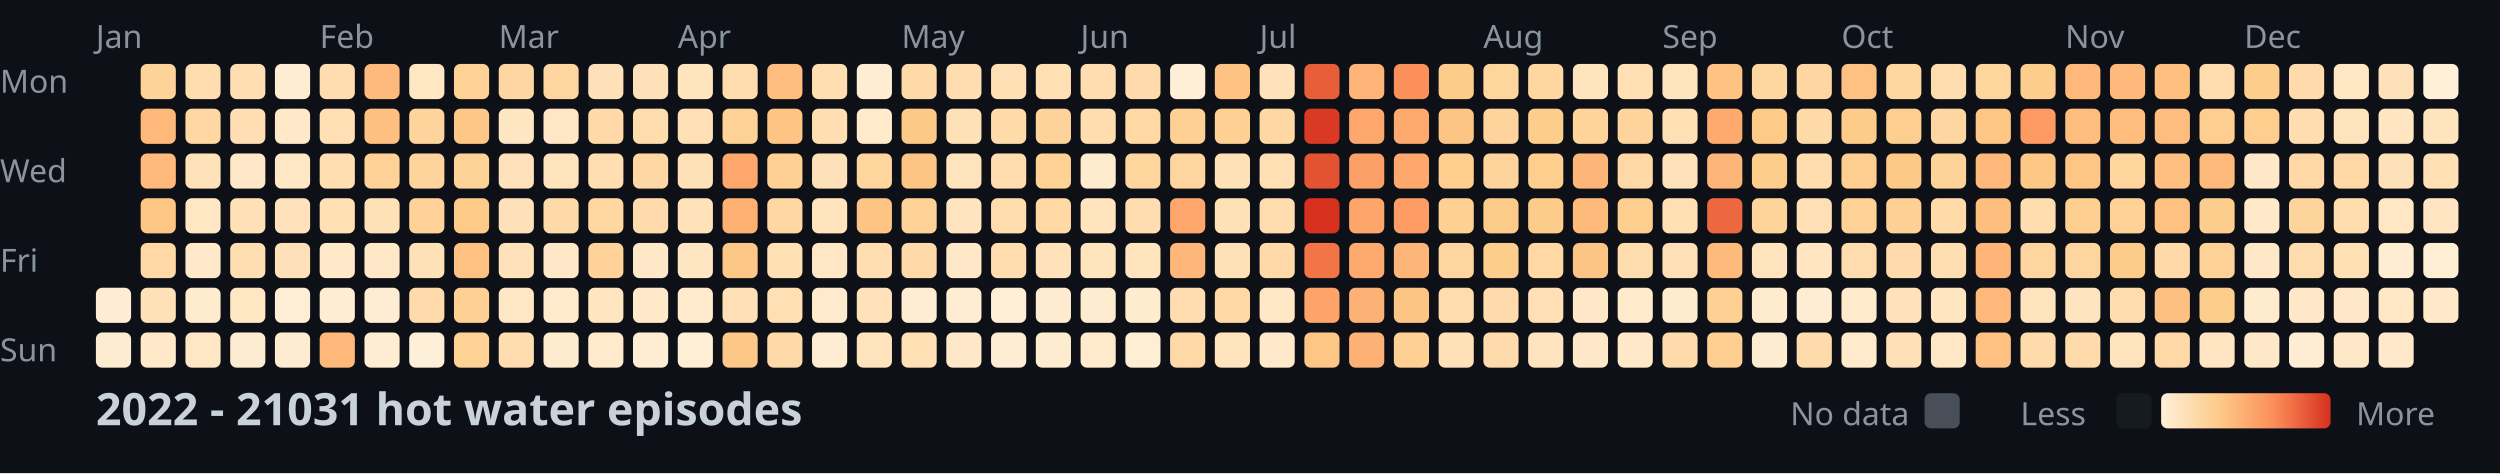
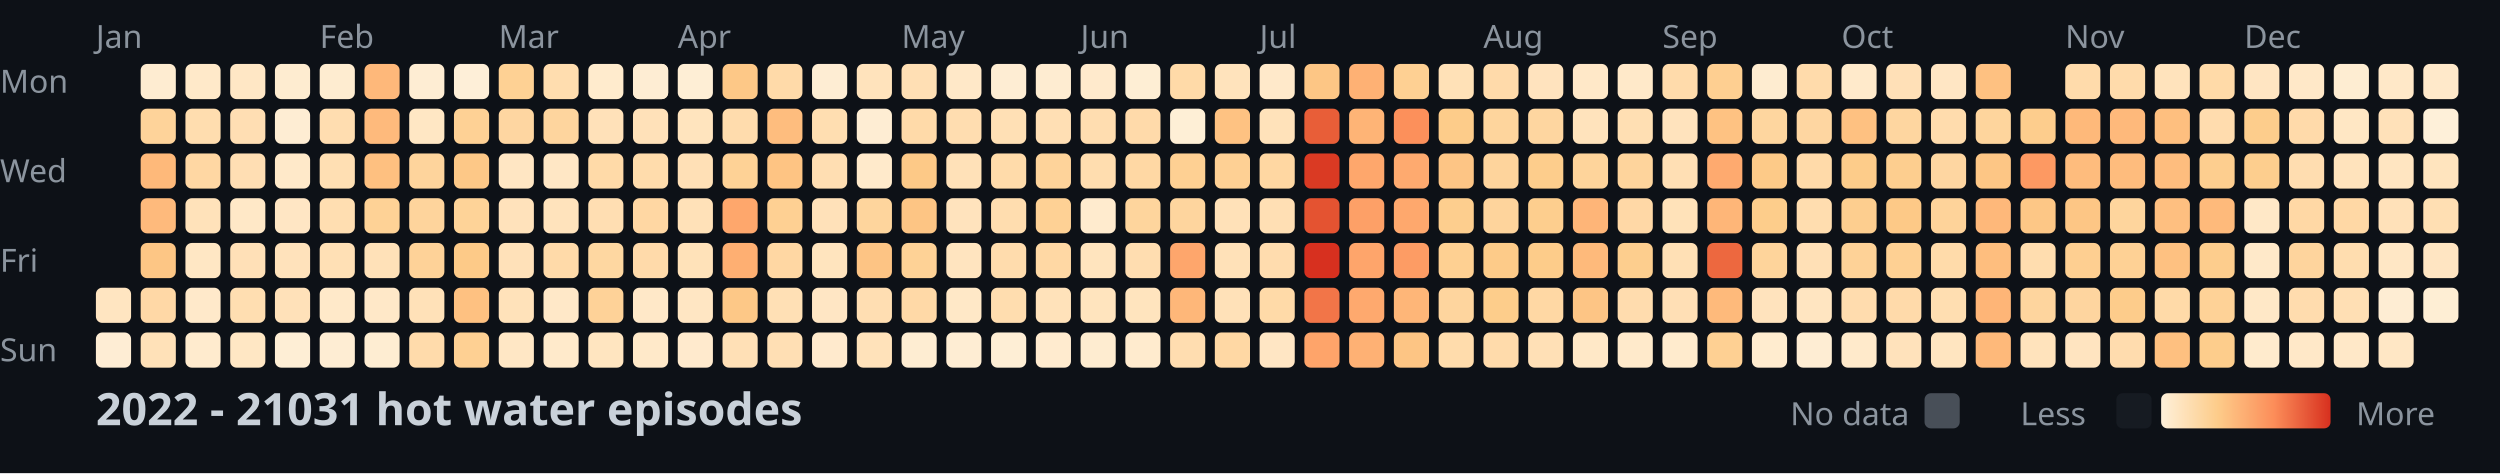
<svg xmlns="http://www.w3.org/2000/svg" width="782" height="148">
  <style>
    .month { font: 10px sans-serif; fill: #8b949e; }
    .day { font: 10px sans-serif; fill: #8b949e; }
    .title { font: bold 14px sans-serif; fill: #c9d1d9; }
    .legend { font: 10px sans-serif; fill: #8b949e; }
  </style>
  <rect width="100%" height="100%" fill="#0d1117" />
  <text x="0" y="29" class="day">Mon</text>
  <text x="0" y="57" class="day">Wed</text>
  <text x="0" y="85" class="day">Fri</text>
  <text x="0" y="113" class="day">Sun</text>
  <text x="30" y="15" class="month">Jan</text>
  <text x="100" y="15" class="month">Feb</text>
  <text x="156" y="15" class="month">Mar</text>
  <text x="212" y="15" class="month">Apr</text>
  <text x="282" y="15" class="month">May</text>
  <text x="338" y="15" class="month">Jun</text>
  <text x="394" y="15" class="month">Jul</text>
  <text x="464" y="15" class="month">Aug</text>
  <text x="520" y="15" class="month">Sep</text>
  <text x="576" y="15" class="month">Oct</text>
  <text x="646" y="15" class="month">Nov</text>
  <text x="702" y="15" class="month">Dec</text>
-   <rect x="30" y="90" width="11" height="11" fill="#feedd4" rx="2" />
-   <rect x="30" y="104" width="11" height="11" fill="#feecd1" rx="2" />
-   <rect x="44" y="20" width="11" height="11" fill="#fed39a" rx="2" />
-   <rect x="44" y="34" width="11" height="11" fill="#feb97a" rx="2" />
-   <rect x="44" y="48" width="11" height="11" fill="#feba7c" rx="2" />
-   <rect x="44" y="62" width="11" height="11" fill="#fdc685" rx="2" />
-   <rect x="44" y="76" width="11" height="11" fill="#ffd8a6" rx="2" />
-   <rect x="44" y="90" width="11" height="11" fill="#ffe1b8" rx="2" />
-   <rect x="44" y="104" width="11" height="11" fill="#ffe9c9" rx="2" />
-   <rect x="58" y="20" width="11" height="11" fill="#ffddaf" rx="2" />
-   <rect x="58" y="34" width="11" height="11" fill="#ffd7a3" rx="2" />
-   <rect x="58" y="48" width="11" height="11" fill="#ffe2ba" rx="2" />
-   <rect x="58" y="62" width="11" height="11" fill="#ffe7c4" rx="2" />
-   <rect x="58" y="76" width="11" height="11" fill="#ffe9ca" rx="2" />
-   <rect x="58" y="90" width="11" height="11" fill="#ffebce" rx="2" />
-   <rect x="58" y="104" width="11" height="11" fill="#ffe7c5" rx="2" />
-   <rect x="72" y="20" width="11" height="11" fill="#ffdeb3" rx="2" />
+   <rect x="30" y="90" width="11" height="11" fill="#ffe5c1" rx="2" />
+   <rect x="30" y="104" width="11" height="11" fill="#feedd4" rx="2" />
+   <rect x="44" y="20" width="11" height="11" fill="#feecd1" rx="2" />
+   <rect x="44" y="34" width="11" height="11" fill="#fed39a" rx="2" />
+   <rect x="44" y="48" width="11" height="11" fill="#feb97a" rx="2" />
+   <rect x="44" y="62" width="11" height="11" fill="#feba7c" rx="2" />
+   <rect x="44" y="76" width="11" height="11" fill="#fdc685" rx="2" />
+   <rect x="44" y="90" width="11" height="11" fill="#ffd8a6" rx="2" />
+   <rect x="44" y="104" width="11" height="11" fill="#ffe1b8" rx="2" />
+   <rect x="58" y="20" width="11" height="11" fill="#ffe9c9" rx="2" />
+   <rect x="58" y="34" width="11" height="11" fill="#ffddaf" rx="2" />
+   <rect x="58" y="48" width="11" height="11" fill="#ffd7a3" rx="2" />
+   <rect x="58" y="62" width="11" height="11" fill="#ffe2ba" rx="2" />
+   <rect x="58" y="76" width="11" height="11" fill="#ffe7c4" rx="2" />
+   <rect x="58" y="90" width="11" height="11" fill="#ffe9ca" rx="2" />
+   <rect x="58" y="104" width="11" height="11" fill="#ffebce" rx="2" />
+   <rect x="72" y="20" width="11" height="11" fill="#ffe7c5" rx="2" />
  <rect x="72" y="34" width="11" height="11" fill="#ffdeb3" rx="2" />
-   <rect x="72" y="48" width="11" height="11" fill="#ffe8c7" rx="2" />
-   <rect x="72" y="62" width="11" height="11" fill="#ffe0b7" rx="2" />
-   <rect x="72" y="76" width="11" height="11" fill="#ffdeb1" rx="2" />
-   <rect x="72" y="90" width="11" height="11" fill="#ffe7c4" rx="2" />
-   <rect x="72" y="104" width="11" height="11" fill="#feecd0" rx="2" />
-   <rect x="86" y="20" width="11" height="11" fill="#feedd3" rx="2" />
-   <rect x="86" y="34" width="11" height="11" fill="#ffe9c9" rx="2" />
-   <rect x="86" y="48" width="11" height="11" fill="#ffe6c4" rx="2" />
-   <rect x="86" y="62" width="11" height="11" fill="#ffe2bb" rx="2" />
-   <rect x="86" y="76" width="11" height="11" fill="#ffe1b9" rx="2" />
-   <rect x="86" y="90" width="11" height="11" fill="#feeed5" rx="2" />
-   <rect x="86" y="104" width="11" height="11" fill="#feecd0" rx="2" />
-   <rect x="100" y="20" width="11" height="11" fill="#ffddb0" rx="2" />
-   <rect x="100" y="34" width="11" height="11" fill="#ffdfb3" rx="2" />
-   <rect x="100" y="48" width="11" height="11" fill="#ffdeb1" rx="2" />
-   <rect x="100" y="62" width="11" height="11" fill="#ffe0b5" rx="2" />
-   <rect x="100" y="76" width="11" height="11" fill="#ffe9c9" rx="2" />
-   <rect x="100" y="90" width="11" height="11" fill="#feedd3" rx="2" />
-   <rect x="100" y="104" width="11" height="11" fill="#feb87a" rx="2" />
-   <rect x="114" y="20" width="11" height="11" fill="#feba7c" rx="2" />
-   <rect x="114" y="34" width="11" height="11" fill="#fec080" rx="2" />
-   <rect x="114" y="48" width="11" height="11" fill="#fed296" rx="2" />
-   <rect x="114" y="62" width="11" height="11" fill="#ffe1b8" rx="2" />
-   <rect x="114" y="76" width="11" height="11" fill="#ffe8c8" rx="2" />
-   <rect x="114" y="90" width="11" height="11" fill="#feedd2" rx="2" />
-   <rect x="114" y="104" width="11" height="11" fill="#feedd3" rx="2" />
-   <rect x="128" y="20" width="11" height="11" fill="#ffe7c4" rx="2" />
-   <rect x="128" y="34" width="11" height="11" fill="#fed49c" rx="2" />
+   <rect x="72" y="48" width="11" height="11" fill="#ffdeb3" rx="2" />
+   <rect x="72" y="62" width="11" height="11" fill="#ffe8c7" rx="2" />
+   <rect x="72" y="76" width="11" height="11" fill="#ffe0b7" rx="2" />
+   <rect x="72" y="90" width="11" height="11" fill="#ffdeb1" rx="2" />
+   <rect x="72" y="104" width="11" height="11" fill="#ffe7c4" rx="2" />
+   <rect x="86" y="20" width="11" height="11" fill="#feecd0" rx="2" />
+   <rect x="86" y="34" width="11" height="11" fill="#feedd3" rx="2" />
+   <rect x="86" y="48" width="11" height="11" fill="#ffe9c9" rx="2" />
+   <rect x="86" y="62" width="11" height="11" fill="#ffe6c4" rx="2" />
+   <rect x="86" y="76" width="11" height="11" fill="#ffe2bb" rx="2" />
+   <rect x="86" y="90" width="11" height="11" fill="#ffe1b9" rx="2" />
+   <rect x="86" y="104" width="11" height="11" fill="#feeed5" rx="2" />
+   <rect x="100" y="20" width="11" height="11" fill="#feecd0" rx="2" />
+   <rect x="100" y="34" width="11" height="11" fill="#ffddb0" rx="2" />
+   <rect x="100" y="48" width="11" height="11" fill="#ffdfb3" rx="2" />
+   <rect x="100" y="62" width="11" height="11" fill="#ffdeb1" rx="2" />
+   <rect x="100" y="76" width="11" height="11" fill="#ffe0b5" rx="2" />
+   <rect x="100" y="90" width="11" height="11" fill="#ffe9c9" rx="2" />
+   <rect x="100" y="104" width="11" height="11" fill="#feedd3" rx="2" />
+   <rect x="114" y="20" width="11" height="11" fill="#feb87a" rx="2" />
+   <rect x="114" y="34" width="11" height="11" fill="#feba7c" rx="2" />
+   <rect x="114" y="48" width="11" height="11" fill="#fec080" rx="2" />
+   <rect x="114" y="62" width="11" height="11" fill="#fed296" rx="2" />
+   <rect x="114" y="76" width="11" height="11" fill="#ffe1b8" rx="2" />
+   <rect x="114" y="90" width="11" height="11" fill="#ffe8c8" rx="2" />
+   <rect x="114" y="104" width="11" height="11" fill="#feedd2" rx="2" />
+   <rect x="128" y="20" width="11" height="11" fill="#feedd3" rx="2" />
+   <rect x="128" y="34" width="11" height="11" fill="#ffe7c4" rx="2" />
  <rect x="128" y="48" width="11" height="11" fill="#fed49c" rx="2" />
-   <rect x="128" y="62" width="11" height="11" fill="#fed298" rx="2" />
-   <rect x="128" y="76" width="11" height="11" fill="#ffe1b8" rx="2" />
-   <rect x="128" y="90" width="11" height="11" fill="#ffdbab" rx="2" />
-   <rect x="128" y="104" width="11" height="11" fill="#feefd8" rx="2" />
-   <rect x="142" y="20" width="11" height="11" fill="#fed195" rx="2" />
-   <rect x="142" y="34" width="11" height="11" fill="#fdc887" rx="2" />
-   <rect x="142" y="48" width="11" height="11" fill="#fed398" rx="2" />
-   <rect x="142" y="62" width="11" height="11" fill="#fdca88" rx="2" />
-   <rect x="142" y="76" width="11" height="11" fill="#fec181" rx="2" />
-   <rect x="142" y="90" width="11" height="11" fill="#fed093" rx="2" />
-   <rect x="142" y="104" width="11" height="11" fill="#fed194" rx="2" />
-   <rect x="156" y="20" width="11" height="11" fill="#fed6a1" rx="2" />
-   <rect x="156" y="34" width="11" height="11" fill="#ffe6c3" rx="2" />
-   <rect x="156" y="48" width="11" height="11" fill="#ffe2bb" rx="2" />
-   <rect x="156" y="62" width="11" height="11" fill="#ffe1b9" rx="2" />
-   <rect x="156" y="76" width="11" height="11" fill="#ffe2ba" rx="2" />
-   <rect x="156" y="90" width="11" height="11" fill="#ffe7c5" rx="2" />
-   <rect x="156" y="104" width="11" height="11" fill="#ffddaf" rx="2" />
-   <rect x="170" y="20" width="11" height="11" fill="#fed59e" rx="2" />
-   <rect x="170" y="34" width="11" height="11" fill="#ffe7c5" rx="2" />
-   <rect x="170" y="48" width="11" height="11" fill="#ffe3bc" rx="2" />
-   <rect x="170" y="62" width="11" height="11" fill="#ffdaa9" rx="2" />
-   <rect x="170" y="76" width="11" height="11" fill="#ffe8c8" rx="2" />
-   <rect x="170" y="90" width="11" height="11" fill="#ffeacb" rx="2" />
-   <rect x="170" y="104" width="11" height="11" fill="#ffebcd" rx="2" />
-   <rect x="184" y="20" width="11" height="11" fill="#ffe1b9" rx="2" />
-   <rect x="184" y="34" width="11" height="11" fill="#ffdaa8" rx="2" />
-   <rect x="184" y="48" width="11" height="11" fill="#ffdeb2" rx="2" />
-   <rect x="184" y="62" width="11" height="11" fill="#fed7a1" rx="2" />
-   <rect x="184" y="76" width="11" height="11" fill="#fed298" rx="2" />
-   <rect x="184" y="90" width="11" height="11" fill="#ffe5c0" rx="2" />
-   <rect x="184" y="104" width="11" height="11" fill="#ffeacb" rx="2" />
-   <rect x="198" y="20" width="11" height="11" fill="#ffe1b9" rx="2" />
-   <rect x="198" y="34" width="11" height="11" fill="#ffdcac" rx="2" />
-   <rect x="198" y="48" width="11" height="11" fill="#ffd7a3" rx="2" />
-   <rect x="198" y="62" width="11" height="11" fill="#ffdaaa" rx="2" />
-   <rect x="198" y="76" width="11" height="11" fill="#ffe8c8" rx="2" />
-   <rect x="198" y="90" width="11" height="11" fill="#ffe9c9" rx="2" />
-   <rect x="198" y="104" width="11" height="11" fill="#feedd3" rx="2" />
-   <rect x="212" y="20" width="11" height="11" fill="#ffe4be" rx="2" />
-   <rect x="212" y="34" width="11" height="11" fill="#ffe0b6" rx="2" />
-   <rect x="212" y="48" width="11" height="11" fill="#ffe1b8" rx="2" />
-   <rect x="212" y="62" width="11" height="11" fill="#ffe2b9" rx="2" />
-   <rect x="212" y="76" width="11" height="11" fill="#ffe6c3" rx="2" />
-   <rect x="212" y="90" width="11" height="11" fill="#ffeacd" rx="2" />
-   <rect x="212" y="104" width="11" height="11" fill="#feeed5" rx="2" />
-   <rect x="226" y="20" width="11" height="11" fill="#ffdcad" rx="2" />
-   <rect x="226" y="34" width="11" height="11" fill="#fed296" rx="2" />
-   <rect x="226" y="48" width="11" height="11" fill="#fea76c" rx="2" />
-   <rect x="226" y="62" width="11" height="11" fill="#feaf72" rx="2" />
-   <rect x="226" y="76" width="11" height="11" fill="#fdc887" rx="2" />
-   <rect x="226" y="90" width="11" height="11" fill="#ffe0b6" rx="2" />
-   <rect x="226" y="104" width="11" height="11" fill="#fdc887" rx="2" />
-   <rect x="240" y="20" width="11" height="11" fill="#febd7e" rx="2" />
-   <rect x="240" y="34" width="11" height="11" fill="#fec483" rx="2" />
-   <rect x="240" y="48" width="11" height="11" fill="#fed093" rx="2" />
-   <rect x="240" y="62" width="11" height="11" fill="#ffd7a3" rx="2" />
-   <rect x="240" y="76" width="11" height="11" fill="#ffe0b5" rx="2" />
-   <rect x="240" y="90" width="11" height="11" fill="#ffdfb4" rx="2" />
-   <rect x="240" y="104" width="11" height="11" fill="#ffdaa9" rx="2" />
-   <rect x="254" y="20" width="11" height="11" fill="#ffdeb1" rx="2" />
-   <rect x="254" y="34" width="11" height="11" fill="#ffdeb2" rx="2" />
-   <rect x="254" y="48" width="11" height="11" fill="#ffe1b9" rx="2" />
-   <rect x="254" y="62" width="11" height="11" fill="#ffe4be" rx="2" />
-   <rect x="254" y="76" width="11" height="11" fill="#ffe6c4" rx="2" />
-   <rect x="254" y="90" width="11" height="11" fill="#ffeacd" rx="2" />
-   <rect x="254" y="104" width="11" height="11" fill="#feedd3" rx="2" />
-   <rect x="268" y="20" width="11" height="11" fill="#feedd3" rx="2" />
-   <rect x="268" y="34" width="11" height="11" fill="#ffeacb" rx="2" />
-   <rect x="268" y="48" width="11" height="11" fill="#fed59d" rx="2" />
-   <rect x="268" y="62" width="11" height="11" fill="#fdc484" rx="2" />
-   <rect x="268" y="76" width="11" height="11" fill="#ffdeb2" rx="2" />
-   <rect x="268" y="90" width="11" height="11" fill="#ffe2ba" rx="2" />
-   <rect x="268" y="104" width="11" height="11" fill="#ffe3bc" rx="2" />
-   <rect x="282" y="20" width="11" height="11" fill="#ffdaa9" rx="2" />
-   <rect x="282" y="34" width="11" height="11" fill="#fdc987" rx="2" />
-   <rect x="282" y="48" width="11" height="11" fill="#fdc584" rx="2" />
-   <rect x="282" y="62" width="11" height="11" fill="#fed296" rx="2" />
-   <rect x="282" y="76" width="11" height="11" fill="#ffd9a7" rx="2" />
-   <rect x="282" y="90" width="11" height="11" fill="#feedd2" rx="2" />
-   <rect x="282" y="104" width="11" height="11" fill="#ffdfb4" rx="2" />
-   <rect x="296" y="20" width="11" height="11" fill="#ffddb0" rx="2" />
-   <rect x="296" y="34" width="11" height="11" fill="#ffe1b8" rx="2" />
-   <rect x="296" y="48" width="11" height="11" fill="#ffe3bd" rx="2" />
-   <rect x="296" y="62" width="11" height="11" fill="#ffe4bf" rx="2" />
-   <rect x="296" y="76" width="11" height="11" fill="#ffe8c7" rx="2" />
-   <rect x="296" y="90" width="11" height="11" fill="#feedd3" rx="2" />
-   <rect x="296" y="104" width="11" height="11" fill="#ffe8c8" rx="2" />
-   <rect x="310" y="20" width="11" height="11" fill="#ffe0b5" rx="2" />
-   <rect x="310" y="34" width="11" height="11" fill="#ffdbaa" rx="2" />
-   <rect x="310" y="48" width="11" height="11" fill="#ffddaf" rx="2" />
-   <rect x="310" y="62" width="11" height="11" fill="#ffdcad" rx="2" />
-   <rect x="310" y="76" width="11" height="11" fill="#ffddaf" rx="2" />
-   <rect x="310" y="90" width="11" height="11" fill="#feeed5" rx="2" />
-   <rect x="310" y="104" width="11" height="11" fill="#feedd3" rx="2" />
-   <rect x="324" y="20" width="11" height="11" fill="#ffdfb4" rx="2" />
-   <rect x="324" y="34" width="11" height="11" fill="#fed39a" rx="2" />
-   <rect x="324" y="48" width="11" height="11" fill="#fed195" rx="2" />
-   <rect x="324" y="62" width="11" height="11" fill="#ffd8a4" rx="2" />
-   <rect x="324" y="76" width="11" height="11" fill="#ffe2ba" rx="2" />
-   <rect x="324" y="90" width="11" height="11" fill="#ffebcf" rx="2" />
-   <rect x="324" y="104" width="11" height="11" fill="#feecd1" rx="2" />
-   <rect x="338" y="20" width="11" height="11" fill="#ffddb0" rx="2" />
-   <rect x="338" y="34" width="11" height="11" fill="#ffddaf" rx="2" />
-   <rect x="338" y="48" width="11" height="11" fill="#ffebce" rx="2" />
-   <rect x="338" y="62" width="11" height="11" fill="#ffe4be" rx="2" />
+   <rect x="128" y="62" width="11" height="11" fill="#fed49c" rx="2" />
+   <rect x="128" y="76" width="11" height="11" fill="#fed298" rx="2" />
+   <rect x="128" y="90" width="11" height="11" fill="#ffe1b8" rx="2" />
+   <rect x="128" y="104" width="11" height="11" fill="#ffdbab" rx="2" />
+   <rect x="142" y="20" width="11" height="11" fill="#feefd8" rx="2" />
+   <rect x="142" y="34" width="11" height="11" fill="#fed195" rx="2" />
+   <rect x="142" y="48" width="11" height="11" fill="#fdc887" rx="2" />
+   <rect x="142" y="62" width="11" height="11" fill="#fed398" rx="2" />
+   <rect x="142" y="76" width="11" height="11" fill="#fdca88" rx="2" />
+   <rect x="142" y="90" width="11" height="11" fill="#fec181" rx="2" />
+   <rect x="142" y="104" width="11" height="11" fill="#fed093" rx="2" />
+   <rect x="156" y="20" width="11" height="11" fill="#fed194" rx="2" />
+   <rect x="156" y="34" width="11" height="11" fill="#fed6a1" rx="2" />
+   <rect x="156" y="48" width="11" height="11" fill="#ffe6c3" rx="2" />
+   <rect x="156" y="62" width="11" height="11" fill="#ffe2bb" rx="2" />
+   <rect x="156" y="76" width="11" height="11" fill="#ffe1b9" rx="2" />
+   <rect x="156" y="90" width="11" height="11" fill="#ffe2ba" rx="2" />
+   <rect x="156" y="104" width="11" height="11" fill="#ffe7c5" rx="2" />
+   <rect x="170" y="20" width="11" height="11" fill="#ffddaf" rx="2" />
+   <rect x="170" y="34" width="11" height="11" fill="#fed59e" rx="2" />
+   <rect x="170" y="48" width="11" height="11" fill="#ffe7c5" rx="2" />
+   <rect x="170" y="62" width="11" height="11" fill="#ffe3bc" rx="2" />
+   <rect x="170" y="76" width="11" height="11" fill="#ffdaa9" rx="2" />
+   <rect x="170" y="90" width="11" height="11" fill="#ffe8c8" rx="2" />
+   <rect x="170" y="104" width="11" height="11" fill="#ffeacb" rx="2" />
+   <rect x="184" y="20" width="11" height="11" fill="#ffebcd" rx="2" />
+   <rect x="184" y="34" width="11" height="11" fill="#ffe1b9" rx="2" />
+   <rect x="184" y="48" width="11" height="11" fill="#ffdaa8" rx="2" />
+   <rect x="184" y="62" width="11" height="11" fill="#ffdeb2" rx="2" />
+   <rect x="184" y="76" width="11" height="11" fill="#fed7a1" rx="2" />
+   <rect x="184" y="90" width="11" height="11" fill="#fed298" rx="2" />
+   <rect x="184" y="104" width="11" height="11" fill="#ffe5c0" rx="2" />
+   <rect x="198" y="20" width="11" height="11" fill="#ffeacb" rx="2" />
+   <rect x="198" y="34" width="11" height="11" fill="#ffe1b9" rx="2" />
+   <rect x="198" y="48" width="11" height="11" fill="#ffdcac" rx="2" />
+   <rect x="198" y="62" width="11" height="11" fill="#ffd7a3" rx="2" />
+   <rect x="198" y="76" width="11" height="11" fill="#ffdaaa" rx="2" />
+   <rect x="198" y="90" width="11" height="11" fill="#ffe8c8" rx="2" />
+   <rect x="198" y="104" width="11" height="11" fill="#ffe9c9" rx="2" />
+   <rect x="198" y="20" width="11" height="11" fill="#feedd3" rx="2" />
+   <rect x="212" y="34" width="11" height="11" fill="#ffe4be" rx="2" />
+   <rect x="212" y="48" width="11" height="11" fill="#ffe0b6" rx="2" />
+   <rect x="212" y="62" width="11" height="11" fill="#ffe1b8" rx="2" />
+   <rect x="212" y="76" width="11" height="11" fill="#ffe2b9" rx="2" />
+   <rect x="212" y="90" width="11" height="11" fill="#ffe6c3" rx="2" />
+   <rect x="212" y="104" width="11" height="11" fill="#ffeacd" rx="2" />
+   <rect x="212" y="20" width="11" height="11" fill="#feeed5" rx="2" />
+   <rect x="226" y="34" width="11" height="11" fill="#ffdcad" rx="2" />
+   <rect x="226" y="48" width="11" height="11" fill="#fed296" rx="2" />
+   <rect x="226" y="62" width="11" height="11" fill="#fea76c" rx="2" />
+   <rect x="226" y="76" width="11" height="11" fill="#feaf72" rx="2" />
+   <rect x="226" y="90" width="11" height="11" fill="#fdc887" rx="2" />
+   <rect x="226" y="104" width="11" height="11" fill="#ffe0b6" rx="2" />
+   <rect x="226" y="20" width="11" height="11" fill="#fdc887" rx="2" />
+   <rect x="240" y="34" width="11" height="11" fill="#febd7e" rx="2" />
+   <rect x="240" y="48" width="11" height="11" fill="#fec483" rx="2" />
+   <rect x="240" y="62" width="11" height="11" fill="#fed093" rx="2" />
+   <rect x="240" y="76" width="11" height="11" fill="#ffd7a3" rx="2" />
+   <rect x="240" y="90" width="11" height="11" fill="#ffe0b5" rx="2" />
+   <rect x="240" y="104" width="11" height="11" fill="#ffdfb4" rx="2" />
+   <rect x="240" y="20" width="11" height="11" fill="#ffdaa9" rx="2" />
+   <rect x="254" y="34" width="11" height="11" fill="#ffdeb1" rx="2" />
+   <rect x="254" y="48" width="11" height="11" fill="#ffdeb2" rx="2" />
+   <rect x="254" y="62" width="11" height="11" fill="#ffe1b9" rx="2" />
+   <rect x="254" y="76" width="11" height="11" fill="#ffe4be" rx="2" />
+   <rect x="254" y="90" width="11" height="11" fill="#ffe6c4" rx="2" />
+   <rect x="254" y="104" width="11" height="11" fill="#ffeacd" rx="2" />
+   <rect x="254" y="20" width="11" height="11" fill="#feedd3" rx="2" />
+   <rect x="268" y="34" width="11" height="11" fill="#feedd3" rx="2" />
+   <rect x="268" y="48" width="11" height="11" fill="#ffeacb" rx="2" />
+   <rect x="268" y="62" width="11" height="11" fill="#fed59d" rx="2" />
+   <rect x="268" y="76" width="11" height="11" fill="#fdc484" rx="2" />
+   <rect x="268" y="90" width="11" height="11" fill="#ffdeb2" rx="2" />
+   <rect x="268" y="104" width="11" height="11" fill="#ffe2ba" rx="2" />
+   <rect x="268" y="20" width="11" height="11" fill="#ffe3bc" rx="2" />
+   <rect x="282" y="34" width="11" height="11" fill="#ffdaa9" rx="2" />
+   <rect x="282" y="48" width="11" height="11" fill="#fdc987" rx="2" />
+   <rect x="282" y="62" width="11" height="11" fill="#fdc584" rx="2" />
+   <rect x="282" y="76" width="11" height="11" fill="#fed296" rx="2" />
+   <rect x="282" y="90" width="11" height="11" fill="#ffd9a7" rx="2" />
+   <rect x="282" y="104" width="11" height="11" fill="#feedd2" rx="2" />
+   <rect x="282" y="20" width="11" height="11" fill="#ffdfb4" rx="2" />
+   <rect x="296" y="34" width="11" height="11" fill="#ffddb0" rx="2" />
+   <rect x="296" y="48" width="11" height="11" fill="#ffe1b8" rx="2" />
+   <rect x="296" y="62" width="11" height="11" fill="#ffe3bd" rx="2" />
+   <rect x="296" y="76" width="11" height="11" fill="#ffe4bf" rx="2" />
+   <rect x="296" y="90" width="11" height="11" fill="#ffe8c7" rx="2" />
+   <rect x="296" y="104" width="11" height="11" fill="#feedd3" rx="2" />
+   <rect x="296" y="20" width="11" height="11" fill="#ffe8c8" rx="2" />
+   <rect x="310" y="34" width="11" height="11" fill="#ffe0b5" rx="2" />
+   <rect x="310" y="48" width="11" height="11" fill="#ffdbaa" rx="2" />
+   <rect x="310" y="62" width="11" height="11" fill="#ffddaf" rx="2" />
+   <rect x="310" y="76" width="11" height="11" fill="#ffdcad" rx="2" />
+   <rect x="310" y="90" width="11" height="11" fill="#ffddaf" rx="2" />
+   <rect x="310" y="104" width="11" height="11" fill="#feeed5" rx="2" />
+   <rect x="310" y="20" width="11" height="11" fill="#feedd3" rx="2" />
+   <rect x="324" y="34" width="11" height="11" fill="#ffdfb4" rx="2" />
+   <rect x="324" y="48" width="11" height="11" fill="#fed39a" rx="2" />
+   <rect x="324" y="62" width="11" height="11" fill="#fed195" rx="2" />
+   <rect x="324" y="76" width="11" height="11" fill="#ffd8a4" rx="2" />
+   <rect x="324" y="90" width="11" height="11" fill="#ffe2ba" rx="2" />
+   <rect x="324" y="104" width="11" height="11" fill="#ffebcf" rx="2" />
+   <rect x="324" y="20" width="11" height="11" fill="#feecd1" rx="2" />
+   <rect x="338" y="34" width="11" height="11" fill="#ffddb0" rx="2" />
+   <rect x="338" y="48" width="11" height="11" fill="#ffddaf" rx="2" />
+   <rect x="338" y="62" width="11" height="11" fill="#ffebce" rx="2" />
  <rect x="338" y="76" width="11" height="11" fill="#ffe4be" rx="2" />
-   <rect x="338" y="90" width="11" height="11" fill="#feecd0" rx="2" />
-   <rect x="338" y="104" width="11" height="11" fill="#ffeacc" rx="2" />
-   <rect x="352" y="20" width="11" height="11" fill="#ffdaaa" rx="2" />
-   <rect x="352" y="34" width="11" height="11" fill="#ffd8a4" rx="2" />
-   <rect x="352" y="48" width="11" height="11" fill="#fed59d" rx="2" />
-   <rect x="352" y="62" width="11" height="11" fill="#ffddb0" rx="2" />
-   <rect x="352" y="76" width="11" height="11" fill="#ffe4be" rx="2" />
-   <rect x="352" y="90" width="11" height="11" fill="#ffebce" rx="2" />
-   <rect x="352" y="104" width="11" height="11" fill="#feeed4" rx="2" />
-   <rect x="366" y="20" width="11" height="11" fill="#feefd6" rx="2" />
-   <rect x="366" y="34" width="11" height="11" fill="#fed093" rx="2" />
-   <rect x="366" y="48" width="11" height="11" fill="#fed59e" rx="2" />
-   <rect x="366" y="62" width="11" height="11" fill="#fea66c" rx="2" />
-   <rect x="366" y="76" width="11" height="11" fill="#feb779" rx="2" />
-   <rect x="366" y="90" width="11" height="11" fill="#ffddb0" rx="2" />
-   <rect x="366" y="104" width="11" height="11" fill="#ffdaa8" rx="2" />
-   <rect x="380" y="20" width="11" height="11" fill="#fec282" rx="2" />
-   <rect x="380" y="34" width="11" height="11" fill="#fed094" rx="2" />
-   <rect x="380" y="48" width="11" height="11" fill="#ffe1b8" rx="2" />
+   <rect x="338" y="90" width="11" height="11" fill="#ffe4be" rx="2" />
+   <rect x="338" y="104" width="11" height="11" fill="#feecd0" rx="2" />
+   <rect x="338" y="20" width="11" height="11" fill="#ffeacc" rx="2" />
+   <rect x="352" y="34" width="11" height="11" fill="#ffdaaa" rx="2" />
+   <rect x="352" y="48" width="11" height="11" fill="#ffd8a4" rx="2" />
+   <rect x="352" y="62" width="11" height="11" fill="#fed59d" rx="2" />
+   <rect x="352" y="76" width="11" height="11" fill="#ffddb0" rx="2" />
+   <rect x="352" y="90" width="11" height="11" fill="#ffe4be" rx="2" />
+   <rect x="352" y="104" width="11" height="11" fill="#ffebce" rx="2" />
+   <rect x="352" y="20" width="11" height="11" fill="#feeed4" rx="2" />
+   <rect x="366" y="34" width="11" height="11" fill="#feefd6" rx="2" />
+   <rect x="366" y="48" width="11" height="11" fill="#fed093" rx="2" />
+   <rect x="366" y="62" width="11" height="11" fill="#fed59e" rx="2" />
+   <rect x="366" y="76" width="11" height="11" fill="#fea66c" rx="2" />
+   <rect x="366" y="90" width="11" height="11" fill="#feb779" rx="2" />
+   <rect x="366" y="104" width="11" height="11" fill="#ffddb0" rx="2" />
+   <rect x="366" y="20" width="11" height="11" fill="#ffdaa8" rx="2" />
+   <rect x="380" y="34" width="11" height="11" fill="#fec282" rx="2" />
+   <rect x="380" y="48" width="11" height="11" fill="#fed094" rx="2" />
  <rect x="380" y="62" width="11" height="11" fill="#ffe1b8" rx="2" />
  <rect x="380" y="76" width="11" height="11" fill="#ffe1b8" rx="2" />
-   <rect x="380" y="90" width="11" height="11" fill="#ffd8a4" rx="2" />
-   <rect x="380" y="104" width="11" height="11" fill="#ffe3bc" rx="2" />
-   <rect x="394" y="20" width="11" height="11" fill="#ffe2ba" rx="2" />
-   <rect x="394" y="34" width="11" height="11" fill="#ffd7a2" rx="2" />
-   <rect x="394" y="48" width="11" height="11" fill="#ffdfb4" rx="2" />
-   <rect x="394" y="62" width="11" height="11" fill="#ffdcae" rx="2" />
-   <rect x="394" y="76" width="11" height="11" fill="#ffdaa8" rx="2" />
-   <rect x="394" y="90" width="11" height="11" fill="#ffe6c4" rx="2" />
-   <rect x="394" y="104" width="11" height="11" fill="#ffe9ca" rx="2" />
-   <rect x="408" y="20" width="11" height="11" fill="#e85e38" rx="2" />
-   <rect x="408" y="34" width="11" height="11" fill="#da3a23" rx="2" />
-   <rect x="408" y="48" width="11" height="11" fill="#e45331" rx="2" />
-   <rect x="408" y="62" width="11" height="11" fill="#d7301f" rx="2" />
-   <rect x="408" y="76" width="11" height="11" fill="#f27548" rx="2" />
-   <rect x="408" y="90" width="11" height="11" fill="#fea46a" rx="2" />
-   <rect x="408" y="104" width="11" height="11" fill="#fdc685" rx="2" />
-   <rect x="422" y="20" width="11" height="11" fill="#feb476" rx="2" />
-   <rect x="422" y="34" width="11" height="11" fill="#fea76c" rx="2" />
-   <rect x="422" y="48" width="11" height="11" fill="#fda067" rx="2" />
-   <rect x="422" y="62" width="11" height="11" fill="#fea56b" rx="2" />
-   <rect x="422" y="76" width="11" height="11" fill="#fea96e" rx="2" />
-   <rect x="422" y="90" width="11" height="11" fill="#feb174" rx="2" />
+   <rect x="380" y="90" width="11" height="11" fill="#ffe1b8" rx="2" />
+   <rect x="380" y="104" width="11" height="11" fill="#ffd8a4" rx="2" />
+   <rect x="380" y="20" width="11" height="11" fill="#ffe3bc" rx="2" />
+   <rect x="394" y="34" width="11" height="11" fill="#ffe2ba" rx="2" />
+   <rect x="394" y="48" width="11" height="11" fill="#ffd7a2" rx="2" />
+   <rect x="394" y="62" width="11" height="11" fill="#ffdfb4" rx="2" />
+   <rect x="394" y="76" width="11" height="11" fill="#ffdcae" rx="2" />
+   <rect x="394" y="90" width="11" height="11" fill="#ffdaa8" rx="2" />
+   <rect x="394" y="104" width="11" height="11" fill="#ffe6c4" rx="2" />
+   <rect x="394" y="20" width="11" height="11" fill="#ffe9ca" rx="2" />
+   <rect x="408" y="34" width="11" height="11" fill="#e85e38" rx="2" />
+   <rect x="408" y="48" width="11" height="11" fill="#da3a23" rx="2" />
+   <rect x="408" y="62" width="11" height="11" fill="#e45331" rx="2" />
+   <rect x="408" y="76" width="11" height="11" fill="#d7301f" rx="2" />
+   <rect x="408" y="90" width="11" height="11" fill="#f27548" rx="2" />
+   <rect x="408" y="104" width="11" height="11" fill="#fea46a" rx="2" />
+   <rect x="408" y="20" width="11" height="11" fill="#fdc685" rx="2" />
+   <rect x="422" y="34" width="11" height="11" fill="#feb476" rx="2" />
+   <rect x="422" y="48" width="11" height="11" fill="#fea76c" rx="2" />
+   <rect x="422" y="62" width="11" height="11" fill="#fda067" rx="2" />
+   <rect x="422" y="76" width="11" height="11" fill="#fea56b" rx="2" />
+   <rect x="422" y="90" width="11" height="11" fill="#fea96e" rx="2" />
  <rect x="422" y="104" width="11" height="11" fill="#feb174" rx="2" />
-   <rect x="436" y="20" width="11" height="11" fill="#fc905b" rx="2" />
-   <rect x="436" y="34" width="11" height="11" fill="#feaa6f" rx="2" />
-   <rect x="436" y="48" width="11" height="11" fill="#fea86d" rx="2" />
-   <rect x="436" y="62" width="11" height="11" fill="#fd9c64" rx="2" />
-   <rect x="436" y="76" width="11" height="11" fill="#feb678" rx="2" />
-   <rect x="436" y="90" width="11" height="11" fill="#fdc584" rx="2" />
-   <rect x="436" y="104" width="11" height="11" fill="#fed093" rx="2" />
-   <rect x="450" y="20" width="11" height="11" fill="#fdcc8a" rx="2" />
-   <rect x="450" y="34" width="11" height="11" fill="#fdc585" rx="2" />
-   <rect x="450" y="48" width="11" height="11" fill="#fdce8e" rx="2" />
-   <rect x="450" y="62" width="11" height="11" fill="#fed092" rx="2" />
-   <rect x="450" y="76" width="11" height="11" fill="#fed59e" rx="2" />
-   <rect x="450" y="90" width="11" height="11" fill="#ffdcac" rx="2" />
-   <rect x="450" y="104" width="11" height="11" fill="#ffe1b7" rx="2" />
-   <rect x="464" y="20" width="11" height="11" fill="#fed59d" rx="2" />
-   <rect x="464" y="34" width="11" height="11" fill="#fed49c" rx="2" />
+   <rect x="422" y="20" width="11" height="11" fill="#feb174" rx="2" />
+   <rect x="436" y="34" width="11" height="11" fill="#fc905b" rx="2" />
+   <rect x="436" y="48" width="11" height="11" fill="#feaa6f" rx="2" />
+   <rect x="436" y="62" width="11" height="11" fill="#fea86d" rx="2" />
+   <rect x="436" y="76" width="11" height="11" fill="#fd9c64" rx="2" />
+   <rect x="436" y="90" width="11" height="11" fill="#feb678" rx="2" />
+   <rect x="436" y="104" width="11" height="11" fill="#fdc584" rx="2" />
+   <rect x="436" y="20" width="11" height="11" fill="#fed093" rx="2" />
+   <rect x="450" y="34" width="11" height="11" fill="#fdcc8a" rx="2" />
+   <rect x="450" y="48" width="11" height="11" fill="#fdc585" rx="2" />
+   <rect x="450" y="62" width="11" height="11" fill="#fdce8e" rx="2" />
+   <rect x="450" y="76" width="11" height="11" fill="#fed092" rx="2" />
+   <rect x="450" y="90" width="11" height="11" fill="#fed59e" rx="2" />
+   <rect x="450" y="104" width="11" height="11" fill="#ffdcac" rx="2" />
+   <rect x="450" y="20" width="11" height="11" fill="#ffe1b7" rx="2" />
+   <rect x="464" y="34" width="11" height="11" fill="#fed59d" rx="2" />
  <rect x="464" y="48" width="11" height="11" fill="#fed49c" rx="2" />
-   <rect x="464" y="62" width="11" height="11" fill="#fdcb89" rx="2" />
-   <rect x="464" y="76" width="11" height="11" fill="#fdcd8b" rx="2" />
-   <rect x="464" y="90" width="11" height="11" fill="#ffdbab" rx="2" />
-   <rect x="464" y="104" width="11" height="11" fill="#ffdaaa" rx="2" />
-   <rect x="478" y="20" width="11" height="11" fill="#fed6a0" rx="2" />
-   <rect x="478" y="34" width="11" height="11" fill="#fdcd8c" rx="2" />
-   <rect x="478" y="48" width="11" height="11" fill="#fdce8e" rx="2" />
-   <rect x="478" y="62" width="11" height="11" fill="#fdcc8a" rx="2" />
-   <rect x="478" y="76" width="11" height="11" fill="#ffd8a4" rx="2" />
-   <rect x="478" y="90" width="11" height="11" fill="#ffe0b6" rx="2" />
-   <rect x="478" y="104" width="11" height="11" fill="#ffe3be" rx="2" />
-   <rect x="492" y="20" width="11" height="11" fill="#ffe3bc" rx="2" />
-   <rect x="492" y="34" width="11" height="11" fill="#fed49b" rx="2" />
-   <rect x="492" y="48" width="11" height="11" fill="#feb578" rx="2" />
-   <rect x="492" y="62" width="11" height="11" fill="#feba7b" rx="2" />
-   <rect x="492" y="76" width="11" height="11" fill="#fdc585" rx="2" />
-   <rect x="492" y="90" width="11" height="11" fill="#ffe8c7" rx="2" />
-   <rect x="492" y="104" width="11" height="11" fill="#ffe8c8" rx="2" />
-   <rect x="506" y="20" width="11" height="11" fill="#ffdfb3" rx="2" />
-   <rect x="506" y="34" width="11" height="11" fill="#fed49c" rx="2" />
-   <rect x="506" y="48" width="11" height="11" fill="#ffd8a6" rx="2" />
-   <rect x="506" y="62" width="11" height="11" fill="#fdce8e" rx="2" />
-   <rect x="506" y="76" width="11" height="11" fill="#ffdcae" rx="2" />
-   <rect x="506" y="90" width="11" height="11" fill="#ffeacb" rx="2" />
-   <rect x="506" y="104" width="11" height="11" fill="#ffe9c9" rx="2" />
-   <rect x="520" y="20" width="11" height="11" fill="#ffe3bd" rx="2" />
-   <rect x="520" y="34" width="11" height="11" fill="#ffdfb4" rx="2" />
-   <rect x="520" y="48" width="11" height="11" fill="#ffe2b9" rx="2" />
-   <rect x="520" y="62" width="11" height="11" fill="#ffe0b5" rx="2" />
-   <rect x="520" y="76" width="11" height="11" fill="#ffdfb5" rx="2" />
-   <rect x="520" y="90" width="11" height="11" fill="#ffebcd" rx="2" />
-   <rect x="520" y="104" width="11" height="11" fill="#ffdbab" rx="2" />
-   <rect x="534" y="20" width="11" height="11" fill="#fec282" rx="2" />
-   <rect x="534" y="34" width="11" height="11" fill="#feaa6f" rx="2" />
-   <rect x="534" y="48" width="11" height="11" fill="#feb678" rx="2" />
-   <rect x="534" y="62" width="11" height="11" fill="#ed683f" rx="2" />
-   <rect x="534" y="76" width="11" height="11" fill="#feba7b" rx="2" />
-   <rect x="534" y="90" width="11" height="11" fill="#fed093" rx="2" />
-   <rect x="534" y="104" width="11" height="11" fill="#fecf91" rx="2" />
-   <rect x="548" y="20" width="11" height="11" fill="#fed69f" rx="2" />
-   <rect x="548" y="34" width="11" height="11" fill="#fdca88" rx="2" />
-   <rect x="548" y="48" width="11" height="11" fill="#fdcd8b" rx="2" />
-   <rect x="548" y="62" width="11" height="11" fill="#fed49b" rx="2" />
-   <rect x="548" y="76" width="11" height="11" fill="#ffe3bd" rx="2" />
-   <rect x="548" y="90" width="11" height="11" fill="#ffeccf" rx="2" />
-   <rect x="548" y="104" width="11" height="11" fill="#feecd0" rx="2" />
-   <rect x="562" y="20" width="11" height="11" fill="#fed6a1" rx="2" />
-   <rect x="562" y="34" width="11" height="11" fill="#ffdaa9" rx="2" />
-   <rect x="562" y="48" width="11" height="11" fill="#ffddaf" rx="2" />
-   <rect x="562" y="62" width="11" height="11" fill="#ffe0b6" rx="2" />
-   <rect x="562" y="76" width="11" height="11" fill="#ffe5c1" rx="2" />
-   <rect x="562" y="90" width="11" height="11" fill="#feedd3" rx="2" />
-   <rect x="562" y="104" width="11" height="11" fill="#ffdbab" rx="2" />
-   <rect x="576" y="20" width="11" height="11" fill="#fec181" rx="2" />
-   <rect x="576" y="34" width="11" height="11" fill="#fdcc8a" rx="2" />
-   <rect x="576" y="48" width="11" height="11" fill="#fdce8f" rx="2" />
-   <rect x="576" y="62" width="11" height="11" fill="#fed297" rx="2" />
-   <rect x="576" y="76" width="11" height="11" fill="#ffdcae" rx="2" />
-   <rect x="576" y="90" width="11" height="11" fill="#ffeacb" rx="2" />
+   <rect x="464" y="62" width="11" height="11" fill="#fed49c" rx="2" />
+   <rect x="464" y="76" width="11" height="11" fill="#fdcb89" rx="2" />
+   <rect x="464" y="90" width="11" height="11" fill="#fdcd8b" rx="2" />
+   <rect x="464" y="104" width="11" height="11" fill="#ffdbab" rx="2" />
+   <rect x="464" y="20" width="11" height="11" fill="#ffdaaa" rx="2" />
+   <rect x="478" y="34" width="11" height="11" fill="#fed6a0" rx="2" />
+   <rect x="478" y="48" width="11" height="11" fill="#fdcd8c" rx="2" />
+   <rect x="478" y="62" width="11" height="11" fill="#fdce8e" rx="2" />
+   <rect x="478" y="76" width="11" height="11" fill="#fdcc8a" rx="2" />
+   <rect x="478" y="90" width="11" height="11" fill="#ffd8a4" rx="2" />
+   <rect x="478" y="104" width="11" height="11" fill="#ffe0b6" rx="2" />
+   <rect x="478" y="20" width="11" height="11" fill="#ffe3be" rx="2" />
+   <rect x="492" y="34" width="11" height="11" fill="#ffe3bc" rx="2" />
+   <rect x="492" y="48" width="11" height="11" fill="#fed49b" rx="2" />
+   <rect x="492" y="62" width="11" height="11" fill="#feb578" rx="2" />
+   <rect x="492" y="76" width="11" height="11" fill="#feba7b" rx="2" />
+   <rect x="492" y="90" width="11" height="11" fill="#fdc585" rx="2" />
+   <rect x="492" y="104" width="11" height="11" fill="#ffe8c7" rx="2" />
+   <rect x="492" y="20" width="11" height="11" fill="#ffe8c8" rx="2" />
+   <rect x="506" y="34" width="11" height="11" fill="#ffdfb3" rx="2" />
+   <rect x="506" y="48" width="11" height="11" fill="#fed49c" rx="2" />
+   <rect x="506" y="62" width="11" height="11" fill="#ffd8a6" rx="2" />
+   <rect x="506" y="76" width="11" height="11" fill="#fdce8e" rx="2" />
+   <rect x="506" y="90" width="11" height="11" fill="#ffdcae" rx="2" />
+   <rect x="506" y="104" width="11" height="11" fill="#ffeacb" rx="2" />
+   <rect x="506" y="20" width="11" height="11" fill="#ffe9c9" rx="2" />
+   <rect x="520" y="34" width="11" height="11" fill="#ffe3bd" rx="2" />
+   <rect x="520" y="48" width="11" height="11" fill="#ffdfb4" rx="2" />
+   <rect x="520" y="62" width="11" height="11" fill="#ffe2b9" rx="2" />
+   <rect x="520" y="76" width="11" height="11" fill="#ffe0b5" rx="2" />
+   <rect x="520" y="90" width="11" height="11" fill="#ffdfb5" rx="2" />
+   <rect x="520" y="104" width="11" height="11" fill="#ffebcd" rx="2" />
+   <rect x="520" y="20" width="11" height="11" fill="#ffdbab" rx="2" />
+   <rect x="534" y="34" width="11" height="11" fill="#fec282" rx="2" />
+   <rect x="534" y="48" width="11" height="11" fill="#feaa6f" rx="2" />
+   <rect x="534" y="62" width="11" height="11" fill="#feb678" rx="2" />
+   <rect x="534" y="76" width="11" height="11" fill="#ed683f" rx="2" />
+   <rect x="534" y="90" width="11" height="11" fill="#feba7b" rx="2" />
+   <rect x="534" y="104" width="11" height="11" fill="#fed093" rx="2" />
+   <rect x="534" y="20" width="11" height="11" fill="#fecf91" rx="2" />
+   <rect x="548" y="34" width="11" height="11" fill="#fed69f" rx="2" />
+   <rect x="548" y="48" width="11" height="11" fill="#fdca88" rx="2" />
+   <rect x="548" y="62" width="11" height="11" fill="#fdcd8b" rx="2" />
+   <rect x="548" y="76" width="11" height="11" fill="#fed49b" rx="2" />
+   <rect x="548" y="90" width="11" height="11" fill="#ffe3bd" rx="2" />
+   <rect x="548" y="104" width="11" height="11" fill="#ffeccf" rx="2" />
+   <rect x="548" y="20" width="11" height="11" fill="#feecd0" rx="2" />
+   <rect x="562" y="34" width="11" height="11" fill="#fed6a1" rx="2" />
+   <rect x="562" y="48" width="11" height="11" fill="#ffdaa9" rx="2" />
+   <rect x="562" y="62" width="11" height="11" fill="#ffddaf" rx="2" />
+   <rect x="562" y="76" width="11" height="11" fill="#ffe0b6" rx="2" />
+   <rect x="562" y="90" width="11" height="11" fill="#ffe5c1" rx="2" />
+   <rect x="562" y="104" width="11" height="11" fill="#feedd3" rx="2" />
+   <rect x="562" y="20" width="11" height="11" fill="#ffdbab" rx="2" />
+   <rect x="576" y="34" width="11" height="11" fill="#fec181" rx="2" />
+   <rect x="576" y="48" width="11" height="11" fill="#fdcc8a" rx="2" />
+   <rect x="576" y="62" width="11" height="11" fill="#fdce8f" rx="2" />
+   <rect x="576" y="76" width="11" height="11" fill="#fed297" rx="2" />
+   <rect x="576" y="90" width="11" height="11" fill="#ffdcae" rx="2" />
  <rect x="576" y="104" width="11" height="11" fill="#ffeacb" rx="2" />
-   <rect x="590" y="20" width="11" height="11" fill="#fed6a0" rx="2" />
-   <rect x="590" y="34" width="11" height="11" fill="#fdce8f" rx="2" />
-   <rect x="590" y="48" width="11" height="11" fill="#fdc987" rx="2" />
-   <rect x="590" y="62" width="11" height="11" fill="#fed093" rx="2" />
-   <rect x="590" y="76" width="11" height="11" fill="#ffdaaa" rx="2" />
-   <rect x="590" y="90" width="11" height="11" fill="#ffe2bb" rx="2" />
-   <rect x="590" y="104" width="11" height="11" fill="#ffe0b7" rx="2" />
-   <rect x="604" y="20" width="11" height="11" fill="#ffdcad" rx="2" />
-   <rect x="604" y="34" width="11" height="11" fill="#fed6a1" rx="2" />
-   <rect x="604" y="48" width="11" height="11" fill="#fed39a" rx="2" />
-   <rect x="604" y="62" width="11" height="11" fill="#ffdbaa" rx="2" />
-   <rect x="604" y="76" width="11" height="11" fill="#ffdeb1" rx="2" />
-   <rect x="604" y="90" width="11" height="11" fill="#ffe5c0" rx="2" />
-   <rect x="604" y="104" width="11" height="11" fill="#ffe6c4" rx="2" />
-   <rect x="618" y="20" width="11" height="11" fill="#fed59d" rx="2" />
-   <rect x="618" y="34" width="11" height="11" fill="#fdc685" rx="2" />
-   <rect x="618" y="48" width="11" height="11" fill="#feb87a" rx="2" />
-   <rect x="618" y="62" width="11" height="11" fill="#febe7e" rx="2" />
-   <rect x="618" y="76" width="11" height="11" fill="#feb577" rx="2" />
-   <rect x="618" y="90" width="11" height="11" fill="#feb97a" rx="2" />
-   <rect x="618" y="104" width="11" height="11" fill="#fec181" rx="2" />
-   <rect x="632" y="20" width="11" height="11" fill="#fdcd8d" rx="2" />
-   <rect x="632" y="34" width="11" height="11" fill="#fd9962" rx="2" />
-   <rect x="632" y="48" width="11" height="11" fill="#fdc786" rx="2" />
-   <rect x="632" y="62" width="11" height="11" fill="#ffddaf" rx="2" />
-   <rect x="632" y="76" width="11" height="11" fill="#fed59e" rx="2" />
-   <rect x="632" y="90" width="11" height="11" fill="#ffe3bc" rx="2" />
-   <rect x="632" y="104" width="11" height="11" fill="#ffdbab" rx="2" />
-   <rect x="646" y="20" width="11" height="11" fill="#feb97a" rx="2" />
-   <rect x="646" y="34" width="11" height="11" fill="#febc7d" rx="2" />
-   <rect x="646" y="48" width="11" height="11" fill="#fdc685" rx="2" />
-   <rect x="646" y="62" width="11" height="11" fill="#fecf91" rx="2" />
-   <rect x="646" y="76" width="11" height="11" fill="#fed59f" rx="2" />
-   <rect x="646" y="90" width="11" height="11" fill="#ffe4c0" rx="2" />
-   <rect x="646" y="104" width="11" height="11" fill="#ffdbab" rx="2" />
-   <rect x="660" y="20" width="11" height="11" fill="#feb97b" rx="2" />
-   <rect x="660" y="34" width="11" height="11" fill="#febc7d" rx="2" />
-   <rect x="660" y="48" width="11" height="11" fill="#fed59d" rx="2" />
-   <rect x="660" y="62" width="11" height="11" fill="#fed195" rx="2" />
-   <rect x="660" y="76" width="11" height="11" fill="#fdcc8b" rx="2" />
-   <rect x="660" y="90" width="11" height="11" fill="#ffdcae" rx="2" />
-   <rect x="660" y="104" width="11" height="11" fill="#ffe3bc" rx="2" />
-   <rect x="674" y="20" width="11" height="11" fill="#febf7f" rx="2" />
-   <rect x="674" y="34" width="11" height="11" fill="#febd7e" rx="2" />
-   <rect x="674" y="48" width="11" height="11" fill="#febf80" rx="2" />
-   <rect x="674" y="62" width="11" height="11" fill="#fec181" rx="2" />
-   <rect x="674" y="76" width="11" height="11" fill="#ffdaa8" rx="2" />
-   <rect x="674" y="90" width="11" height="11" fill="#fec080" rx="2" />
-   <rect x="674" y="104" width="11" height="11" fill="#ffdaa8" rx="2" />
-   <rect x="688" y="20" width="11" height="11" fill="#ffdcae" rx="2" />
-   <rect x="688" y="34" width="11" height="11" fill="#fdce8f" rx="2" />
-   <rect x="688" y="48" width="11" height="11" fill="#feba7b" rx="2" />
-   <rect x="688" y="62" width="11" height="11" fill="#fdcd8d" rx="2" />
-   <rect x="688" y="76" width="11" height="11" fill="#fed297" rx="2" />
-   <rect x="688" y="90" width="11" height="11" fill="#fdcd8c" rx="2" />
-   <rect x="688" y="104" width="11" height="11" fill="#ffe5c2" rx="2" />
-   <rect x="702" y="20" width="11" height="11" fill="#fdcd8c" rx="2" />
-   <rect x="702" y="34" width="11" height="11" fill="#fdce8e" rx="2" />
-   <rect x="702" y="48" width="11" height="11" fill="#ffe8c7" rx="2" />
-   <rect x="702" y="62" width="11" height="11" fill="#ffe9c9" rx="2" />
-   <rect x="702" y="76" width="11" height="11" fill="#ffe8c7" rx="2" />
-   <rect x="702" y="90" width="11" height="11" fill="#ffebcd" rx="2" />
-   <rect x="702" y="104" width="11" height="11" fill="#ffe8c8" rx="2" />
-   <rect x="716" y="20" width="11" height="11" fill="#ffdaaa" rx="2" />
-   <rect x="716" y="34" width="11" height="11" fill="#ffddb0" rx="2" />
-   <rect x="716" y="48" width="11" height="11" fill="#ffd8a5" rx="2" />
-   <rect x="716" y="62" width="11" height="11" fill="#fed49d" rx="2" />
-   <rect x="716" y="76" width="11" height="11" fill="#ffdcae" rx="2" />
-   <rect x="716" y="90" width="11" height="11" fill="#ffe8c8" rx="2" />
-   <rect x="716" y="104" width="11" height="11" fill="#feedd2" rx="2" />
-   <rect x="730" y="20" width="11" height="11" fill="#ffe7c4" rx="2" />
-   <rect x="730" y="34" width="11" height="11" fill="#ffe3bc" rx="2" />
-   <rect x="730" y="48" width="11" height="11" fill="#ffd8a5" rx="2" />
-   <rect x="730" y="62" width="11" height="11" fill="#ffddaf" rx="2" />
-   <rect x="730" y="76" width="11" height="11" fill="#ffdfb4" rx="2" />
-   <rect x="730" y="90" width="11" height="11" fill="#ffe8c8" rx="2" />
+   <rect x="576" y="20" width="11" height="11" fill="#ffeacb" rx="2" />
+   <rect x="590" y="34" width="11" height="11" fill="#fed6a0" rx="2" />
+   <rect x="590" y="48" width="11" height="11" fill="#fdce8f" rx="2" />
+   <rect x="590" y="62" width="11" height="11" fill="#fdc987" rx="2" />
+   <rect x="590" y="76" width="11" height="11" fill="#fed093" rx="2" />
+   <rect x="590" y="90" width="11" height="11" fill="#ffdaaa" rx="2" />
+   <rect x="590" y="104" width="11" height="11" fill="#ffe2bb" rx="2" />
+   <rect x="590" y="20" width="11" height="11" fill="#ffe0b7" rx="2" />
+   <rect x="604" y="34" width="11" height="11" fill="#ffdcad" rx="2" />
+   <rect x="604" y="48" width="11" height="11" fill="#fed6a1" rx="2" />
+   <rect x="604" y="62" width="11" height="11" fill="#fed39a" rx="2" />
+   <rect x="604" y="76" width="11" height="11" fill="#ffdbaa" rx="2" />
+   <rect x="604" y="90" width="11" height="11" fill="#ffdeb1" rx="2" />
+   <rect x="604" y="104" width="11" height="11" fill="#ffe5c0" rx="2" />
+   <rect x="604" y="20" width="11" height="11" fill="#ffe6c4" rx="2" />
+   <rect x="618" y="34" width="11" height="11" fill="#fed59d" rx="2" />
+   <rect x="618" y="48" width="11" height="11" fill="#fdc685" rx="2" />
+   <rect x="618" y="62" width="11" height="11" fill="#feb87a" rx="2" />
+   <rect x="618" y="76" width="11" height="11" fill="#febe7e" rx="2" />
+   <rect x="618" y="90" width="11" height="11" fill="#feb577" rx="2" />
+   <rect x="618" y="104" width="11" height="11" fill="#feb97a" rx="2" />
+   <rect x="618" y="20" width="11" height="11" fill="#fec181" rx="2" />
+   <rect x="632" y="34" width="11" height="11" fill="#fdcd8d" rx="2" />
+   <rect x="632" y="48" width="11" height="11" fill="#fd9962" rx="2" />
+   <rect x="632" y="62" width="11" height="11" fill="#fdc786" rx="2" />
+   <rect x="632" y="76" width="11" height="11" fill="#ffddaf" rx="2" />
+   <rect x="632" y="90" width="11" height="11" fill="#fed59e" rx="2" />
+   <rect x="632" y="104" width="11" height="11" fill="#ffe3bc" rx="2" />
+   <rect x="646" y="20" width="11" height="11" fill="#ffdbab" rx="2" />
+   <rect x="646" y="34" width="11" height="11" fill="#feb97a" rx="2" />
+   <rect x="646" y="48" width="11" height="11" fill="#febc7d" rx="2" />
+   <rect x="646" y="62" width="11" height="11" fill="#fdc685" rx="2" />
+   <rect x="646" y="76" width="11" height="11" fill="#fecf91" rx="2" />
+   <rect x="646" y="90" width="11" height="11" fill="#fed59f" rx="2" />
+   <rect x="646" y="104" width="11" height="11" fill="#ffe4c0" rx="2" />
+   <rect x="660" y="20" width="11" height="11" fill="#ffdbab" rx="2" />
+   <rect x="660" y="34" width="11" height="11" fill="#feb97b" rx="2" />
+   <rect x="660" y="48" width="11" height="11" fill="#febc7d" rx="2" />
+   <rect x="660" y="62" width="11" height="11" fill="#fed59d" rx="2" />
+   <rect x="660" y="76" width="11" height="11" fill="#fed195" rx="2" />
+   <rect x="660" y="90" width="11" height="11" fill="#fdcc8b" rx="2" />
+   <rect x="660" y="104" width="11" height="11" fill="#ffdcae" rx="2" />
+   <rect x="674" y="20" width="11" height="11" fill="#ffe3bc" rx="2" />
+   <rect x="674" y="34" width="11" height="11" fill="#febf7f" rx="2" />
+   <rect x="674" y="48" width="11" height="11" fill="#febd7e" rx="2" />
+   <rect x="674" y="62" width="11" height="11" fill="#febf80" rx="2" />
+   <rect x="674" y="76" width="11" height="11" fill="#fec181" rx="2" />
+   <rect x="674" y="90" width="11" height="11" fill="#ffdaa8" rx="2" />
+   <rect x="674" y="104" width="11" height="11" fill="#fec080" rx="2" />
+   <rect x="688" y="20" width="11" height="11" fill="#ffdaa8" rx="2" />
+   <rect x="688" y="34" width="11" height="11" fill="#ffdcae" rx="2" />
+   <rect x="688" y="48" width="11" height="11" fill="#fdce8f" rx="2" />
+   <rect x="688" y="62" width="11" height="11" fill="#feba7b" rx="2" />
+   <rect x="688" y="76" width="11" height="11" fill="#fdcd8d" rx="2" />
+   <rect x="688" y="90" width="11" height="11" fill="#fed297" rx="2" />
+   <rect x="688" y="104" width="11" height="11" fill="#fdcd8c" rx="2" />
+   <rect x="702" y="20" width="11" height="11" fill="#ffe5c2" rx="2" />
+   <rect x="702" y="34" width="11" height="11" fill="#fdcd8c" rx="2" />
+   <rect x="702" y="48" width="11" height="11" fill="#fdce8e" rx="2" />
+   <rect x="702" y="62" width="11" height="11" fill="#ffe8c7" rx="2" />
+   <rect x="702" y="76" width="11" height="11" fill="#ffe9c9" rx="2" />
+   <rect x="702" y="90" width="11" height="11" fill="#ffe8c7" rx="2" />
+   <rect x="702" y="104" width="11" height="11" fill="#ffebcd" rx="2" />
+   <rect x="716" y="20" width="11" height="11" fill="#ffe8c8" rx="2" />
+   <rect x="716" y="34" width="11" height="11" fill="#ffdaaa" rx="2" />
+   <rect x="716" y="48" width="11" height="11" fill="#ffddb0" rx="2" />
+   <rect x="716" y="62" width="11" height="11" fill="#ffd8a5" rx="2" />
+   <rect x="716" y="76" width="11" height="11" fill="#fed49d" rx="2" />
+   <rect x="716" y="90" width="11" height="11" fill="#ffdcae" rx="2" />
+   <rect x="716" y="104" width="11" height="11" fill="#ffe8c8" rx="2" />
+   <rect x="730" y="20" width="11" height="11" fill="#feedd2" rx="2" />
+   <rect x="730" y="34" width="11" height="11" fill="#ffe7c4" rx="2" />
+   <rect x="730" y="48" width="11" height="11" fill="#ffe3bc" rx="2" />
+   <rect x="730" y="62" width="11" height="11" fill="#ffd8a5" rx="2" />
+   <rect x="730" y="76" width="11" height="11" fill="#ffddaf" rx="2" />
+   <rect x="730" y="90" width="11" height="11" fill="#ffdfb4" rx="2" />
  <rect x="730" y="104" width="11" height="11" fill="#ffe8c8" rx="2" />
-   <rect x="744" y="20" width="11" height="11" fill="#ffe1b9" rx="2" />
-   <rect x="744" y="34" width="11" height="11" fill="#ffe5c1" rx="2" />
-   <rect x="744" y="48" width="11" height="11" fill="#ffe1b9" rx="2" />
-   <rect x="744" y="62" width="11" height="11" fill="#ffe7c5" rx="2" />
-   <rect x="744" y="76" width="11" height="11" fill="#feedd3" rx="2" />
-   <rect x="744" y="90" width="11" height="11" fill="#ffe7c5" rx="2" />
-   <rect x="744" y="104" width="11" height="11" fill="#ffe9ca" rx="2" />
-   <rect x="758" y="20" width="11" height="11" fill="#fef0d9" rx="2" />
-   <rect x="758" y="34" width="11" height="11" fill="#ffe4be" rx="2" />
-   <rect x="758" y="48" width="11" height="11" fill="#ffdfb3" rx="2" />
-   <rect x="758" y="62" width="11" height="11" fill="#ffe5c2" rx="2" />
-   <rect x="758" y="76" width="11" height="11" fill="#feeed4" rx="2" />
-   <rect x="758" y="90" width="11" height="11" fill="#ffe9c9" rx="2" />
+   <rect x="744" y="20" width="11" height="11" fill="#ffe8c8" rx="2" />
+   <rect x="744" y="34" width="11" height="11" fill="#ffe1b9" rx="2" />
+   <rect x="744" y="48" width="11" height="11" fill="#ffe5c1" rx="2" />
+   <rect x="744" y="62" width="11" height="11" fill="#ffe1b9" rx="2" />
+   <rect x="744" y="76" width="11" height="11" fill="#ffe7c5" rx="2" />
+   <rect x="744" y="90" width="11" height="11" fill="#feedd3" rx="2" />
+   <rect x="744" y="104" width="11" height="11" fill="#ffe7c5" rx="2" />
+   <rect x="758" y="20" width="11" height="11" fill="#ffe9ca" rx="2" />
+   <rect x="758" y="34" width="11" height="11" fill="#fef0d9" rx="2" />
+   <rect x="758" y="48" width="11" height="11" fill="#ffe4be" rx="2" />
+   <rect x="758" y="62" width="11" height="11" fill="#ffdfb3" rx="2" />
+   <rect x="758" y="76" width="11" height="11" fill="#ffe5c2" rx="2" />
+   <rect x="758" y="90" width="11" height="11" fill="#feeed4" rx="2" />
  <text x="30" y="133" class="title">2022 - 21031 hot water episodes</text>
  <defs>
    <linearGradient id="legend-gradient" x1="0" y1="0" x2="1" y2="0">
      <stop offset="0%" stop-color="#fef0d9" />
      <stop offset="33.333%" stop-color="#fdcc8a" />
      <stop offset="66.667%" stop-color="#fc8d59" />
      <stop offset="100%" stop-color="#d7301f" />
    </linearGradient>
  </defs>
  <text x="560" y="133" class="legend">No data</text>
  <rect x="602" y="123" width="11" height="11" fill="#484f58" rx="2" />
  <text x="632" y="133" class="legend">Less</text>
  <rect x="662" y="123" width="11" height="11" fill="#161b22" rx="2" />
  <rect x="676" y="123" width="53" height="11" fill="url(#legend-gradient)" rx="2" />
  <text x="737" y="133" class="legend">More</text>
</svg>
